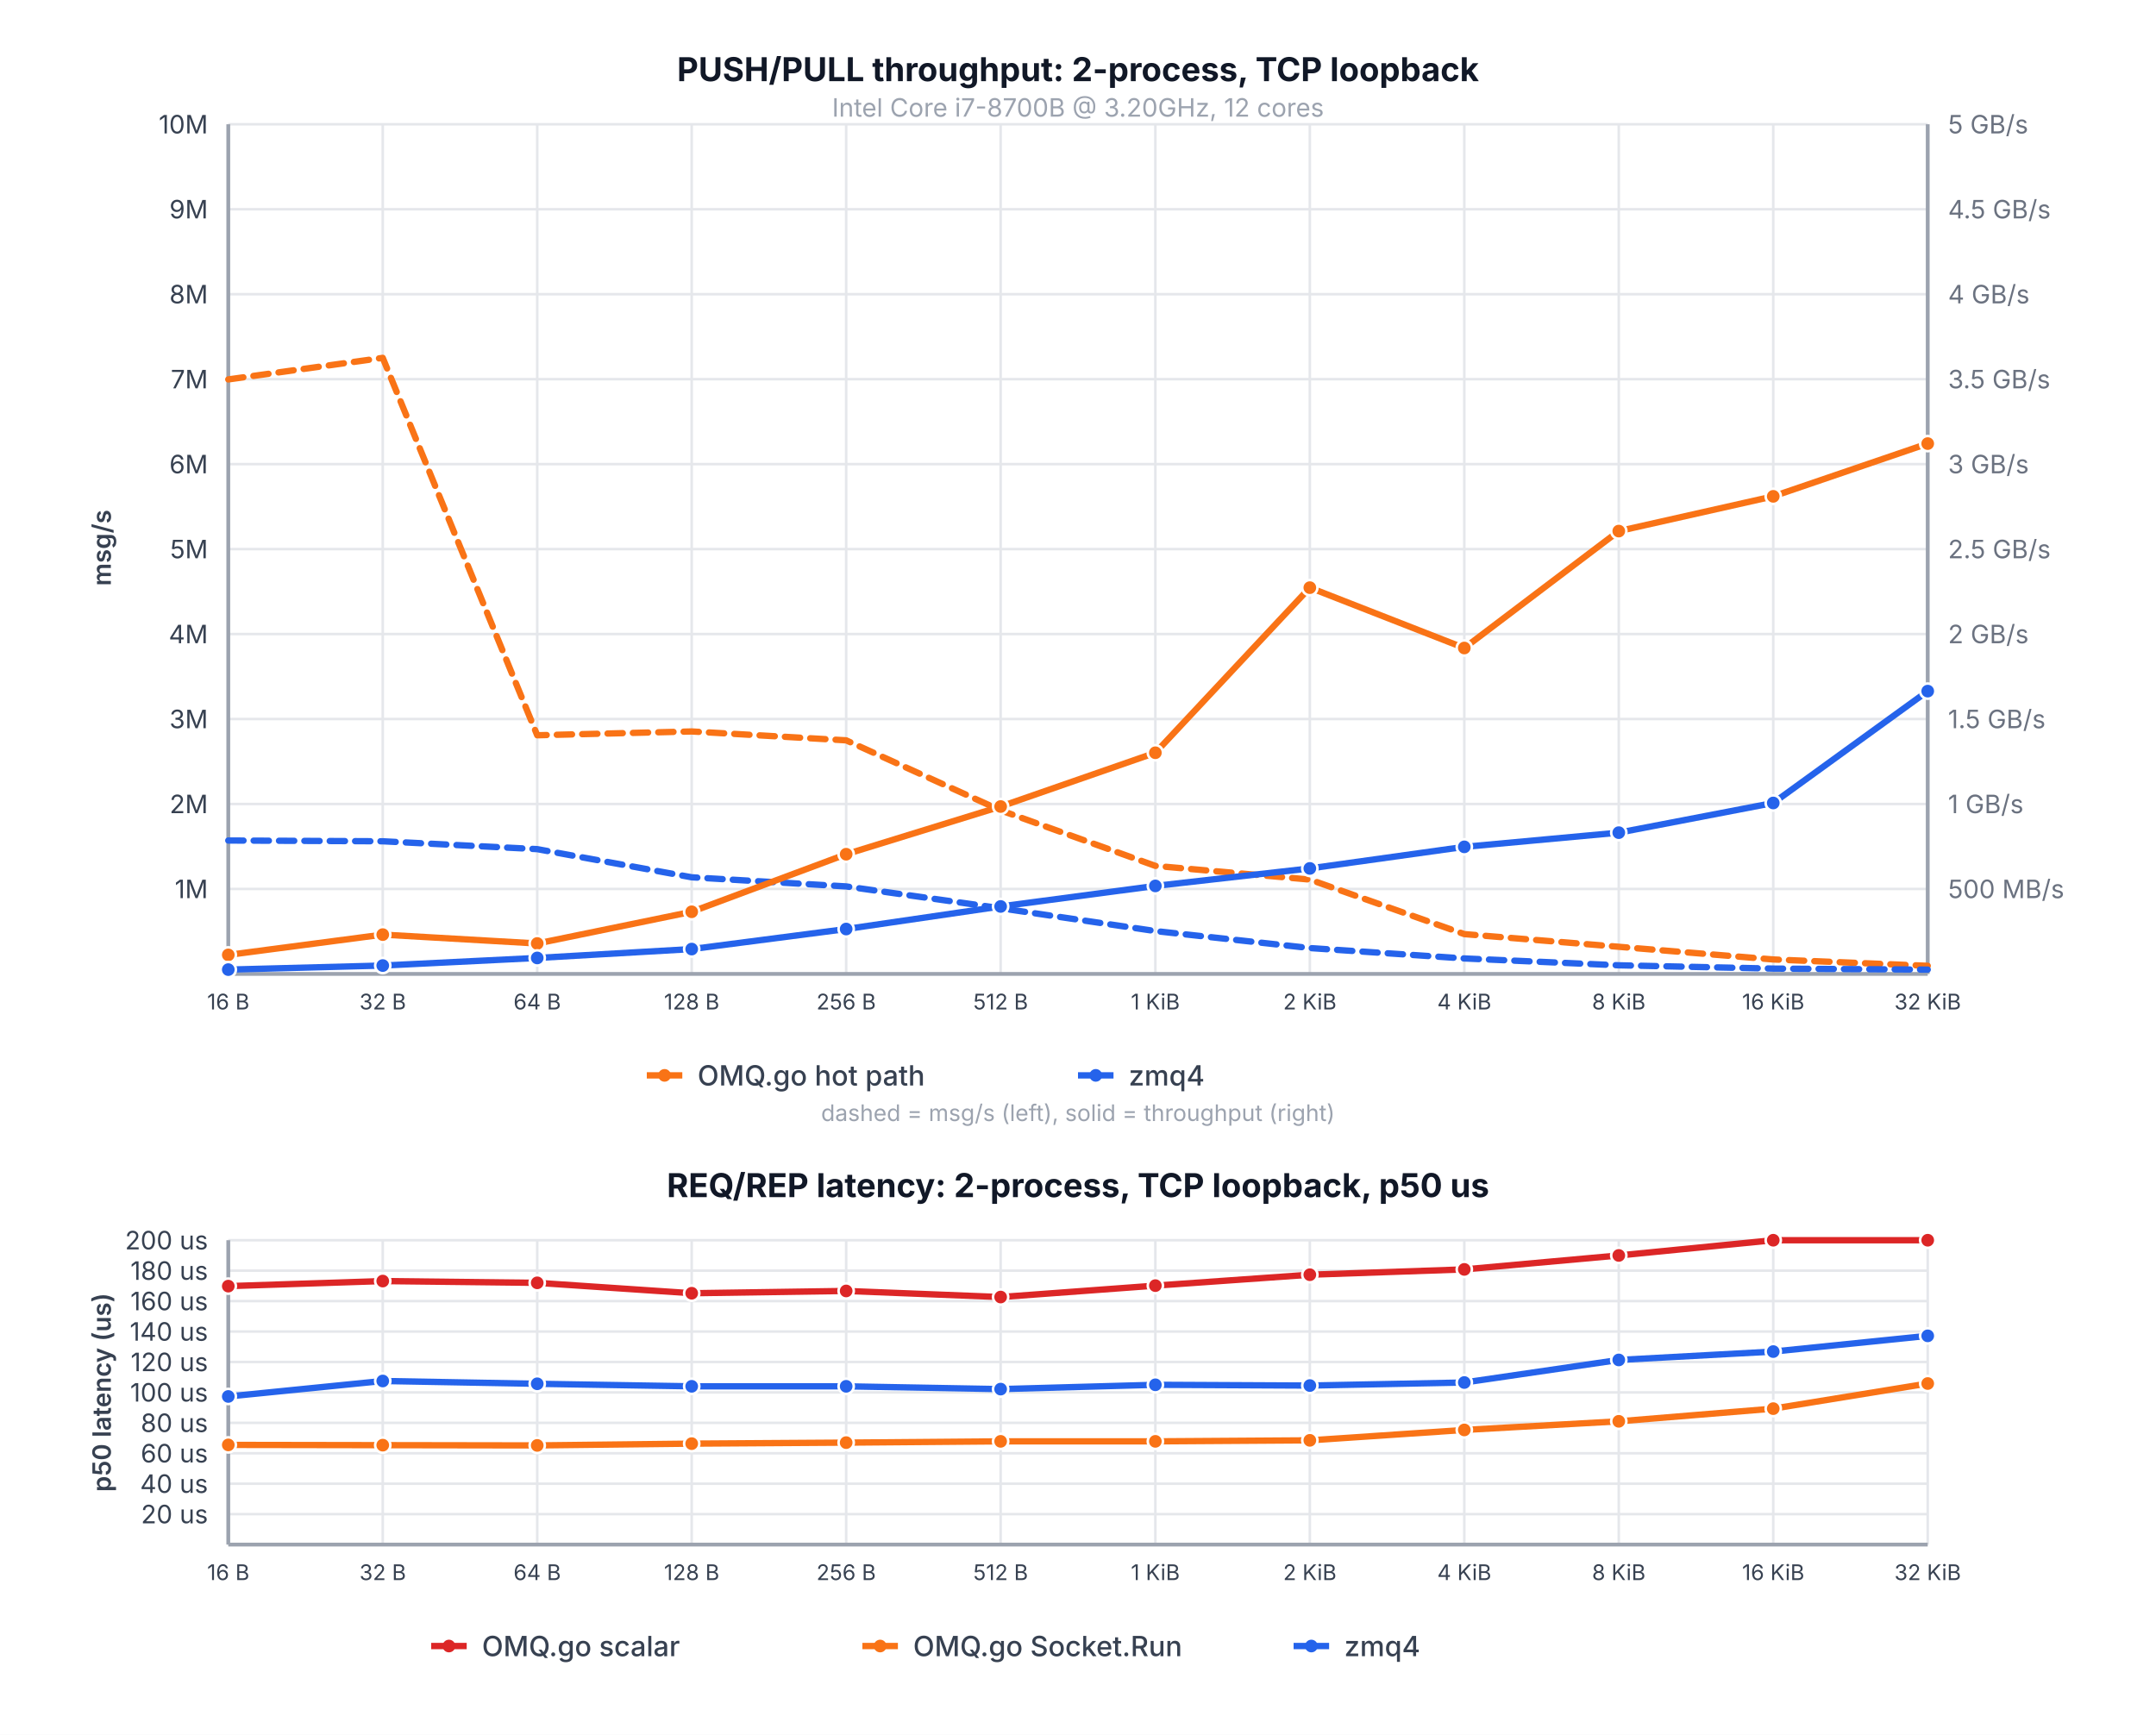
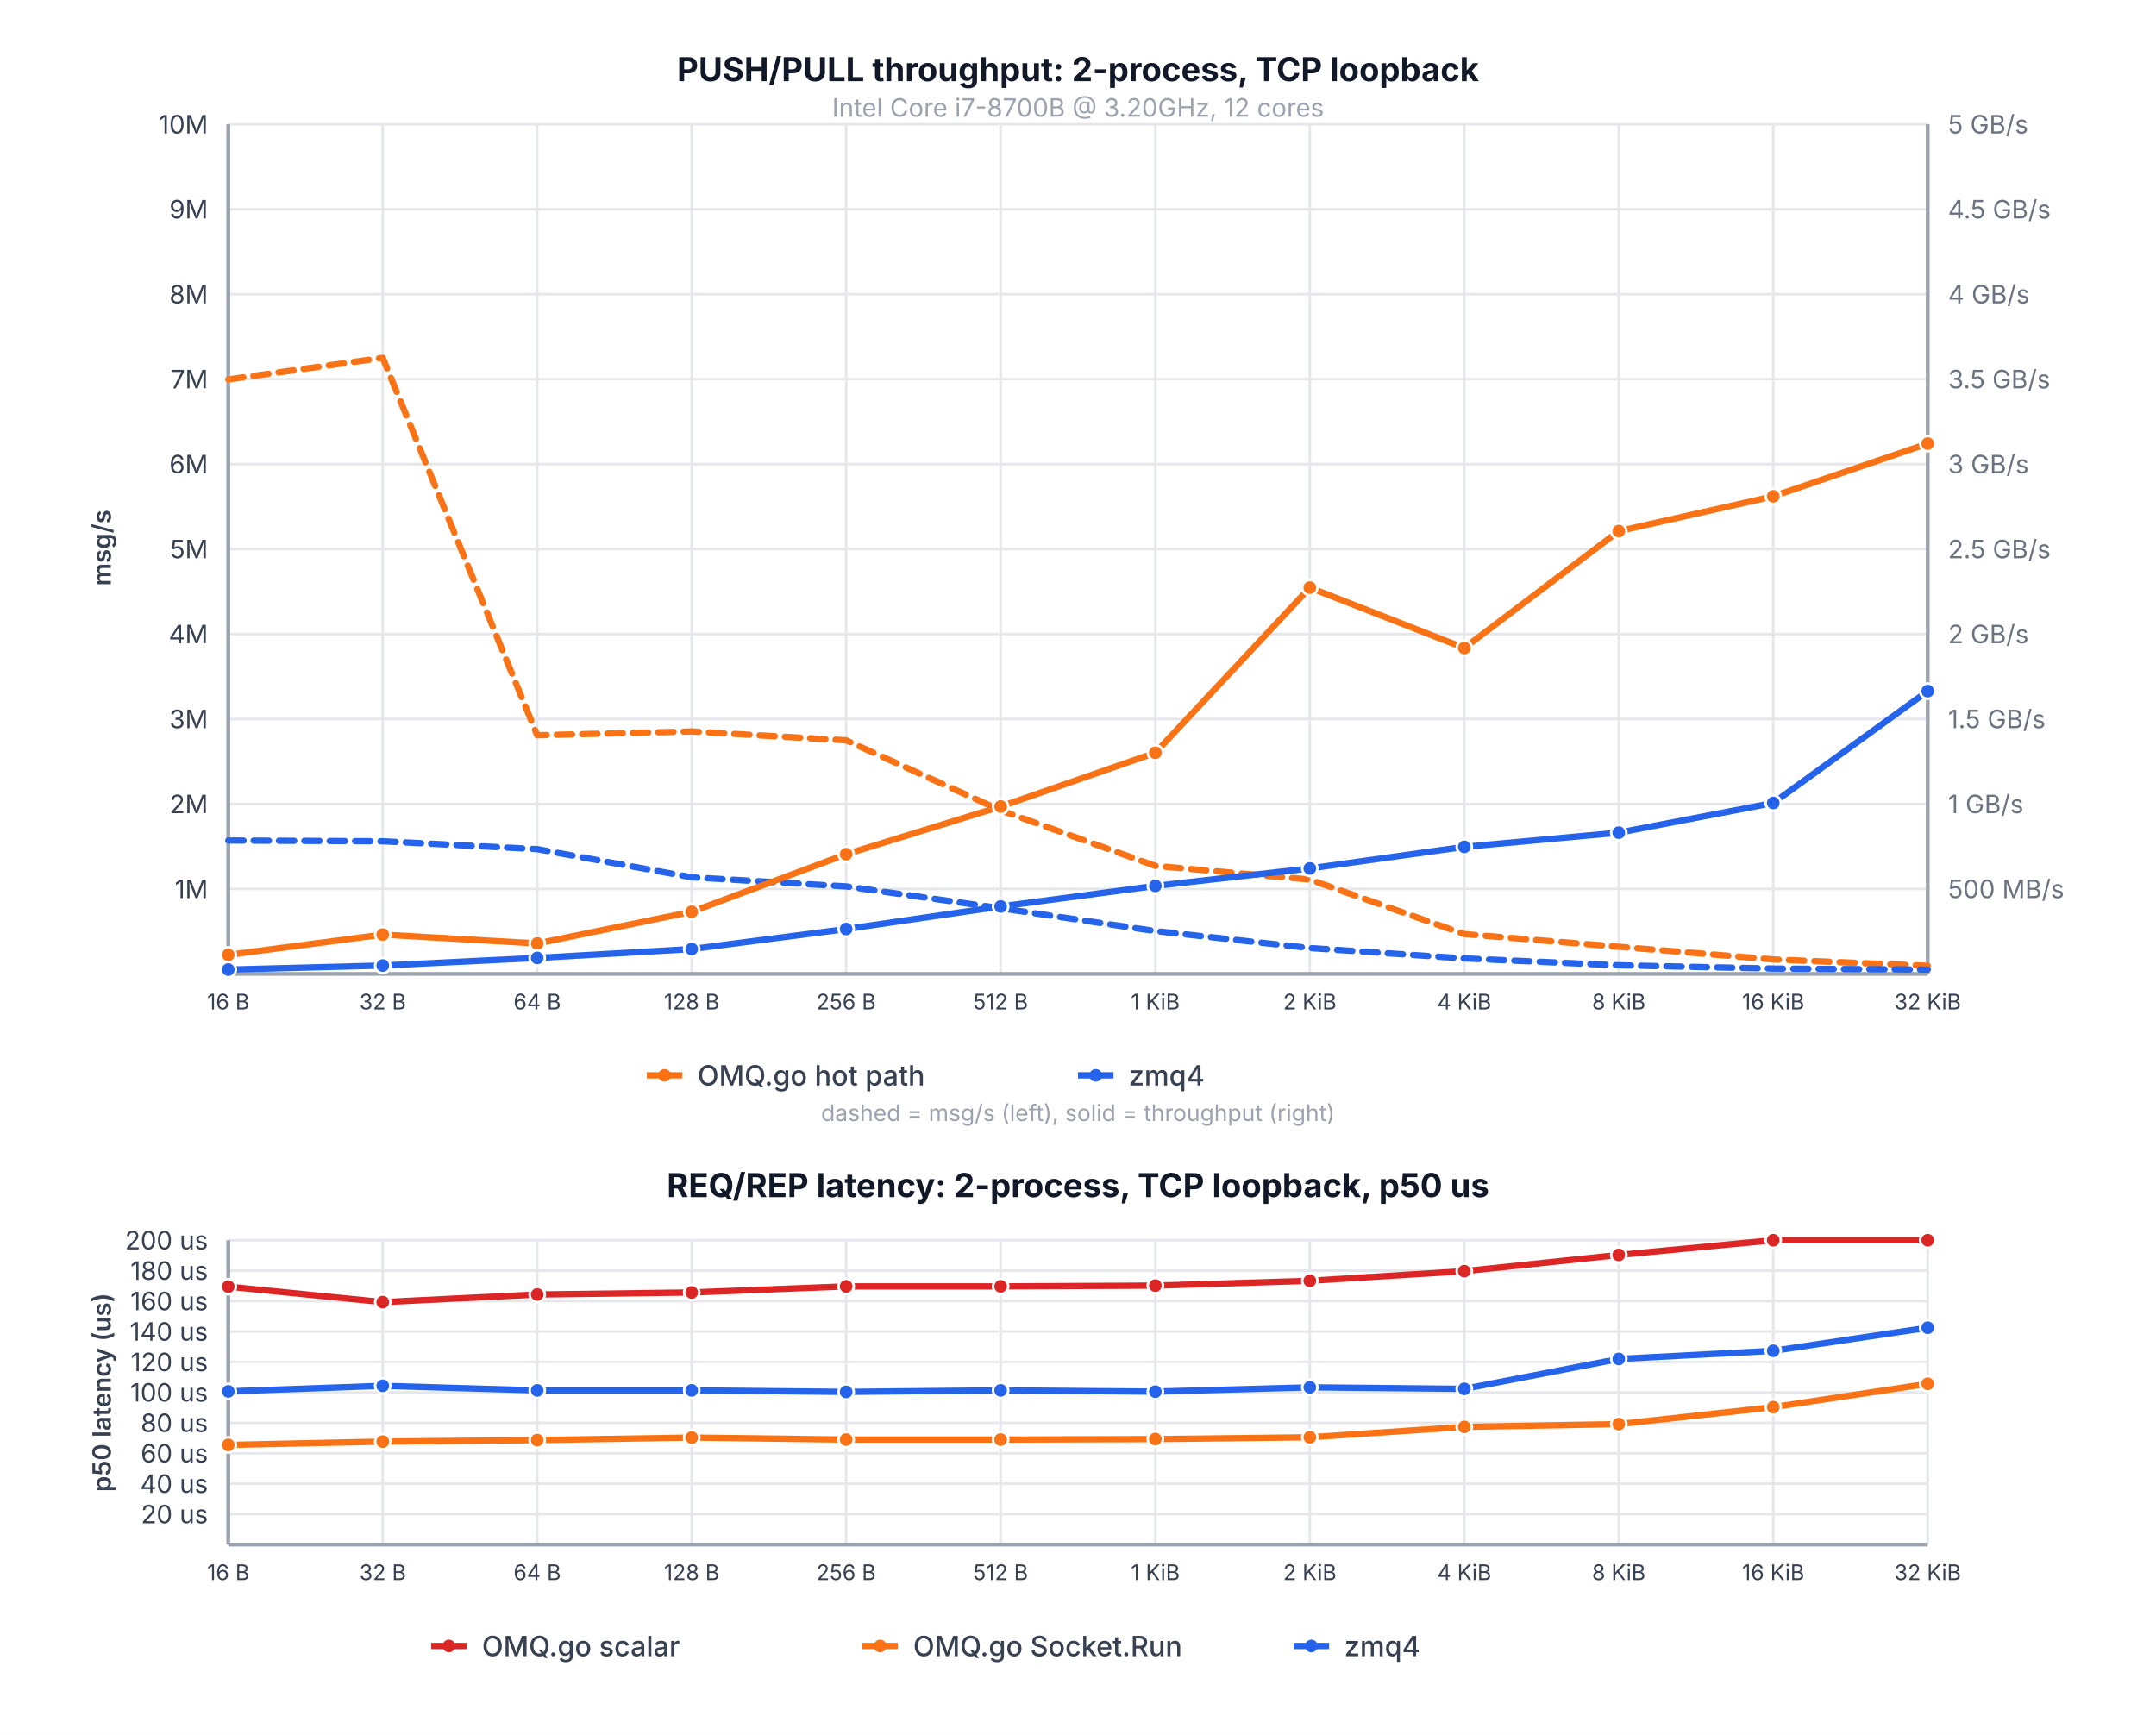
<svg xmlns="http://www.w3.org/2000/svg" viewBox="0 0 850 684" font-family="system-ui, -apple-system, sans-serif">
  <rect width="850" height="684" fill="white" />
  <text x="425.0" y="32" text-anchor="middle" fill="#111827" font-size="13" font-weight="700">PUSH/PULL throughput: 2-process, TCP loopback</text>
  <text x="425.0" y="46" text-anchor="middle" fill="#9ca3af" font-size="10">Intel Core i7-8700B @ 3.20GHz, 12 cores</text>
  <line x1="90" y1="350.5" x2="760" y2="350.5" stroke="#e5e7eb" stroke-width="1" />
  <text x="82" y="350.5" text-anchor="end" dominant-baseline="middle" fill="#374151" font-size="10">1M</text>
  <text x="768" y="350.5" text-anchor="start" dominant-baseline="middle" fill="#6b7280" font-size="10">500 MB/s</text>
  <line x1="90" y1="317.0" x2="760" y2="317.0" stroke="#e5e7eb" stroke-width="1" />
  <text x="82" y="317.0" text-anchor="end" dominant-baseline="middle" fill="#374151" font-size="10">2M</text>
  <text x="768" y="317.0" text-anchor="start" dominant-baseline="middle" fill="#6b7280" font-size="10">1 GB/s</text>
  <line x1="90" y1="283.5" x2="760" y2="283.5" stroke="#e5e7eb" stroke-width="1" />
  <text x="82" y="283.5" text-anchor="end" dominant-baseline="middle" fill="#374151" font-size="10">3M</text>
  <text x="768" y="283.5" text-anchor="start" dominant-baseline="middle" fill="#6b7280" font-size="10">1.5 GB/s</text>
  <line x1="90" y1="250.0" x2="760" y2="250.0" stroke="#e5e7eb" stroke-width="1" />
  <text x="82" y="250.0" text-anchor="end" dominant-baseline="middle" fill="#374151" font-size="10">4M</text>
  <text x="768" y="250.0" text-anchor="start" dominant-baseline="middle" fill="#6b7280" font-size="10">2 GB/s</text>
  <line x1="90" y1="216.5" x2="760" y2="216.5" stroke="#e5e7eb" stroke-width="1" />
  <text x="82" y="216.5" text-anchor="end" dominant-baseline="middle" fill="#374151" font-size="10">5M</text>
  <text x="768" y="216.5" text-anchor="start" dominant-baseline="middle" fill="#6b7280" font-size="10">2.5 GB/s</text>
  <line x1="90" y1="183.0" x2="760" y2="183.0" stroke="#e5e7eb" stroke-width="1" />
  <text x="82" y="183.0" text-anchor="end" dominant-baseline="middle" fill="#374151" font-size="10">6M</text>
  <text x="768" y="183.0" text-anchor="start" dominant-baseline="middle" fill="#6b7280" font-size="10">3 GB/s</text>
  <line x1="90" y1="149.5" x2="760" y2="149.5" stroke="#e5e7eb" stroke-width="1" />
  <text x="82" y="149.5" text-anchor="end" dominant-baseline="middle" fill="#374151" font-size="10">7M</text>
  <text x="768" y="149.5" text-anchor="start" dominant-baseline="middle" fill="#6b7280" font-size="10">3.5 GB/s</text>
  <line x1="90" y1="116.0" x2="760" y2="116.0" stroke="#e5e7eb" stroke-width="1" />
  <text x="82" y="116.0" text-anchor="end" dominant-baseline="middle" fill="#374151" font-size="10">8M</text>
  <text x="768" y="116.0" text-anchor="start" dominant-baseline="middle" fill="#6b7280" font-size="10">4 GB/s</text>
  <line x1="90" y1="82.5" x2="760" y2="82.5" stroke="#e5e7eb" stroke-width="1" />
  <text x="82" y="82.5" text-anchor="end" dominant-baseline="middle" fill="#374151" font-size="10">9M</text>
  <text x="768" y="82.5" text-anchor="start" dominant-baseline="middle" fill="#6b7280" font-size="10">4.5 GB/s</text>
  <line x1="90" y1="49.0" x2="760" y2="49.0" stroke="#e5e7eb" stroke-width="1" />
  <text x="82" y="49.0" text-anchor="end" dominant-baseline="middle" fill="#374151" font-size="10">10M</text>
  <text x="768" y="49.0" text-anchor="start" dominant-baseline="middle" fill="#6b7280" font-size="10">5 GB/s</text>
  <line x1="90.0" y1="49" x2="90.0" y2="384" stroke="#e5e7eb" stroke-width="1" />
  <line x1="150.9" y1="49" x2="150.9" y2="384" stroke="#e5e7eb" stroke-width="1" />
  <line x1="211.8" y1="49" x2="211.8" y2="384" stroke="#e5e7eb" stroke-width="1" />
  <line x1="272.7" y1="49" x2="272.7" y2="384" stroke="#e5e7eb" stroke-width="1" />
  <line x1="333.6" y1="49" x2="333.6" y2="384" stroke="#e5e7eb" stroke-width="1" />
  <line x1="394.5" y1="49" x2="394.5" y2="384" stroke="#e5e7eb" stroke-width="1" />
  <line x1="455.5" y1="49" x2="455.5" y2="384" stroke="#e5e7eb" stroke-width="1" />
  <line x1="516.4" y1="49" x2="516.4" y2="384" stroke="#e5e7eb" stroke-width="1" />
  <line x1="577.3" y1="49" x2="577.3" y2="384" stroke="#e5e7eb" stroke-width="1" />
  <line x1="638.2" y1="49" x2="638.2" y2="384" stroke="#e5e7eb" stroke-width="1" />
  <line x1="699.1" y1="49" x2="699.1" y2="384" stroke="#e5e7eb" stroke-width="1" />
  <line x1="760.0" y1="49" x2="760.0" y2="384" stroke="#e5e7eb" stroke-width="1" />
  <line x1="90" y1="49" x2="90" y2="384" stroke="#9ca3af" stroke-width="1.5" />
  <line x1="760" y1="49" x2="760" y2="384" stroke="#9ca3af" stroke-width="1.5" />
  <line x1="90" y1="384" x2="760" y2="384" stroke="#9ca3af" stroke-width="1.5" />
  <text x="40" y="216" text-anchor="middle" dominant-baseline="middle" fill="#374151" font-size="10" font-weight="600" transform="rotate(-90,40,216)">msg/s</text>
  <polyline points="90.0,149.6 150.9,141.1 211.8,289.9 272.7,288.4 333.6,291.9 394.5,319.5 455.5,341.4 516.4,346.8 577.3,368.3 638.2,373.3 699.1,378.3 760.0,380.8" fill="none" stroke="#f97316" stroke-width="2.5" stroke-linecap="round" stroke-linejoin="round" stroke-dasharray="6,4" />
  <polyline points="90.0,331.4 150.9,331.7 211.8,334.8 272.7,345.9 333.6,349.5 394.5,358.1 455.5,367.1 516.4,373.8 577.3,377.9 638.2,380.6 699.1,381.9 760.0,382.3" fill="none" stroke="#2563eb" stroke-width="2.5" stroke-linecap="round" stroke-linejoin="round" stroke-dasharray="6,4" />
  <polyline points="90.0,376.5 150.9,368.5 211.8,372.0 272.7,359.5 333.6,336.8 394.5,318.0 455.5,296.8 516.4,231.7 577.3,255.5 638.2,209.4 699.1,195.7 760.0,174.9" fill="none" stroke="#f97316" stroke-width="2.5" stroke-linecap="round" stroke-linejoin="round" />
  <circle cx="90.0" cy="376.5" r="3" fill="#f97316" stroke="white" stroke-width="1" />
  <circle cx="150.9" cy="368.5" r="3" fill="#f97316" stroke="white" stroke-width="1" />
  <circle cx="211.8" cy="372.0" r="3" fill="#f97316" stroke="white" stroke-width="1" />
  <circle cx="272.7" cy="359.5" r="3" fill="#f97316" stroke="white" stroke-width="1" />
  <circle cx="333.6" cy="336.8" r="3" fill="#f97316" stroke="white" stroke-width="1" />
  <circle cx="394.5" cy="318.0" r="3" fill="#f97316" stroke="white" stroke-width="1" />
  <circle cx="455.5" cy="296.8" r="3" fill="#f97316" stroke="white" stroke-width="1" />
  <circle cx="516.4" cy="231.7" r="3" fill="#f97316" stroke="white" stroke-width="1" />
  <circle cx="577.3" cy="255.5" r="3" fill="#f97316" stroke="white" stroke-width="1" />
  <circle cx="638.2" cy="209.4" r="3" fill="#f97316" stroke="white" stroke-width="1" />
  <circle cx="699.1" cy="195.7" r="3" fill="#f97316" stroke="white" stroke-width="1" />
  <circle cx="760.0" cy="174.9" r="3" fill="#f97316" stroke="white" stroke-width="1" />
  <polyline points="90.0,382.3 150.9,380.7 211.8,377.7 272.7,374.2 333.6,366.3 394.5,357.4 455.5,349.3 516.4,342.4 577.3,333.9 638.2,328.3 699.1,316.6 760.0,272.5" fill="none" stroke="#2563eb" stroke-width="2.5" stroke-linecap="round" stroke-linejoin="round" />
  <circle cx="90.0" cy="382.3" r="3" fill="#2563eb" stroke="white" stroke-width="1" />
  <circle cx="150.9" cy="380.7" r="3" fill="#2563eb" stroke="white" stroke-width="1" />
  <circle cx="211.8" cy="377.7" r="3" fill="#2563eb" stroke="white" stroke-width="1" />
  <circle cx="272.7" cy="374.2" r="3" fill="#2563eb" stroke="white" stroke-width="1" />
  <circle cx="333.6" cy="366.3" r="3" fill="#2563eb" stroke="white" stroke-width="1" />
  <circle cx="394.5" cy="357.4" r="3" fill="#2563eb" stroke="white" stroke-width="1" />
  <circle cx="455.5" cy="349.3" r="3" fill="#2563eb" stroke="white" stroke-width="1" />
  <circle cx="516.4" cy="342.4" r="3" fill="#2563eb" stroke="white" stroke-width="1" />
  <circle cx="577.3" cy="333.9" r="3" fill="#2563eb" stroke="white" stroke-width="1" />
  <circle cx="638.2" cy="328.3" r="3" fill="#2563eb" stroke="white" stroke-width="1" />
  <circle cx="699.1" cy="316.6" r="3" fill="#2563eb" stroke="white" stroke-width="1" />
  <circle cx="760.0" cy="272.5" r="3" fill="#2563eb" stroke="white" stroke-width="1" />
  <text x="90.0" y="398" text-anchor="middle" fill="#374151" font-size="8.5">16 B</text>
  <text x="150.9" y="398" text-anchor="middle" fill="#374151" font-size="8.5">32 B</text>
  <text x="211.8" y="398" text-anchor="middle" fill="#374151" font-size="8.5">64 B</text>
  <text x="272.7" y="398" text-anchor="middle" fill="#374151" font-size="8.5">128 B</text>
  <text x="333.6" y="398" text-anchor="middle" fill="#374151" font-size="8.5">256 B</text>
  <text x="394.5" y="398" text-anchor="middle" fill="#374151" font-size="8.5">512 B</text>
  <text x="455.5" y="398" text-anchor="middle" fill="#374151" font-size="8.5">1 KiB</text>
  <text x="516.4" y="398" text-anchor="middle" fill="#374151" font-size="8.5">2 KiB</text>
  <text x="577.3" y="398" text-anchor="middle" fill="#374151" font-size="8.5">4 KiB</text>
  <text x="638.2" y="398" text-anchor="middle" fill="#374151" font-size="8.5">8 KiB</text>
  <text x="699.1" y="398" text-anchor="middle" fill="#374151" font-size="8.5">16 KiB</text>
  <text x="760.0" y="398" text-anchor="middle" fill="#374151" font-size="8.5">32 KiB</text>
  <line x1="255" y1="424" x2="269" y2="424" stroke="#f97316" stroke-width="2.5" />
  <circle cx="262" cy="424" r="2.5" fill="#f97316" />
  <text x="275" y="428" fill="#374151" font-size="11" font-weight="500">OMQ.go hot path</text>
  <line x1="425" y1="424" x2="439" y2="424" stroke="#2563eb" stroke-width="2.5" />
  <circle cx="432" cy="424" r="2.5" fill="#2563eb" />
  <text x="445" y="428" fill="#374151" font-size="11" font-weight="500">zmq4</text>
  <text x="425.0" y="442" text-anchor="middle" fill="#9ca3af" font-size="9">dashed = msg/s (left), solid = throughput (right)</text>
  <text x="425.0" y="472" text-anchor="middle" fill="#111827" font-size="13" font-weight="700">REQ/REP latency: 2-process, TCP loopback, p50 us</text>
  <line x1="90" y1="597.0" x2="760" y2="597.0" stroke="#e5e7eb" stroke-width="1" />
  <text x="82" y="597.0" text-anchor="end" dominant-baseline="middle" fill="#374151" font-size="10">20 us</text>
  <line x1="90" y1="585.0" x2="760" y2="585.0" stroke="#e5e7eb" stroke-width="1" />
  <text x="82" y="585.0" text-anchor="end" dominant-baseline="middle" fill="#374151" font-size="10">40 us</text>
  <line x1="90" y1="573.0" x2="760" y2="573.0" stroke="#e5e7eb" stroke-width="1" />
  <text x="82" y="573.0" text-anchor="end" dominant-baseline="middle" fill="#374151" font-size="10">60 us</text>
  <line x1="90" y1="561.0" x2="760" y2="561.0" stroke="#e5e7eb" stroke-width="1" />
  <text x="82" y="561.0" text-anchor="end" dominant-baseline="middle" fill="#374151" font-size="10">80 us</text>
  <line x1="90" y1="549.0" x2="760" y2="549.0" stroke="#e5e7eb" stroke-width="1" />
  <text x="82" y="549.0" text-anchor="end" dominant-baseline="middle" fill="#374151" font-size="10">100 us</text>
  <line x1="90" y1="537.0" x2="760" y2="537.0" stroke="#e5e7eb" stroke-width="1" />
  <text x="82" y="537.0" text-anchor="end" dominant-baseline="middle" fill="#374151" font-size="10">120 us</text>
  <line x1="90" y1="525.0" x2="760" y2="525.0" stroke="#e5e7eb" stroke-width="1" />
  <text x="82" y="525.0" text-anchor="end" dominant-baseline="middle" fill="#374151" font-size="10">140 us</text>
  <line x1="90" y1="513.0" x2="760" y2="513.0" stroke="#e5e7eb" stroke-width="1" />
  <text x="82" y="513.0" text-anchor="end" dominant-baseline="middle" fill="#374151" font-size="10">160 us</text>
  <line x1="90" y1="501.0" x2="760" y2="501.0" stroke="#e5e7eb" stroke-width="1" />
  <text x="82" y="501.0" text-anchor="end" dominant-baseline="middle" fill="#374151" font-size="10">180 us</text>
  <line x1="90" y1="489.0" x2="760" y2="489.0" stroke="#e5e7eb" stroke-width="1" />
  <text x="82" y="489.0" text-anchor="end" dominant-baseline="middle" fill="#374151" font-size="10">200 us</text>
  <line x1="90.0" y1="489" x2="90.0" y2="609" stroke="#e5e7eb" stroke-width="1" />
  <line x1="150.9" y1="489" x2="150.9" y2="609" stroke="#e5e7eb" stroke-width="1" />
  <line x1="211.8" y1="489" x2="211.8" y2="609" stroke="#e5e7eb" stroke-width="1" />
  <line x1="272.7" y1="489" x2="272.7" y2="609" stroke="#e5e7eb" stroke-width="1" />
  <line x1="333.6" y1="489" x2="333.6" y2="609" stroke="#e5e7eb" stroke-width="1" />
  <line x1="394.5" y1="489" x2="394.5" y2="609" stroke="#e5e7eb" stroke-width="1" />
  <line x1="455.5" y1="489" x2="455.5" y2="609" stroke="#e5e7eb" stroke-width="1" />
  <line x1="516.4" y1="489" x2="516.4" y2="609" stroke="#e5e7eb" stroke-width="1" />
  <line x1="577.3" y1="489" x2="577.3" y2="609" stroke="#e5e7eb" stroke-width="1" />
  <line x1="638.2" y1="489" x2="638.2" y2="609" stroke="#e5e7eb" stroke-width="1" />
  <line x1="699.1" y1="489" x2="699.1" y2="609" stroke="#e5e7eb" stroke-width="1" />
  <line x1="760.0" y1="489" x2="760.0" y2="609" stroke="#e5e7eb" stroke-width="1" />
  <line x1="90" y1="489" x2="90" y2="609" stroke="#9ca3af" stroke-width="1.5" />
  <line x1="90" y1="609" x2="760" y2="609" stroke="#9ca3af" stroke-width="1.5" />
  <text x="40" y="549" text-anchor="middle" dominant-baseline="middle" fill="#374151" font-size="10" font-weight="600" transform="rotate(-90,40,549)">p50 latency (us)</text>
-   <polyline points="90.0,507.1 150.9,505.1 211.8,505.8 272.7,509.9 333.6,509.0 394.5,511.4 455.5,506.9 516.4,502.6 577.3,500.5 638.2,495.0 699.1,489.0 760.0,489.0" fill="none" stroke="#dc2626" stroke-width="2.5" stroke-linecap="round" stroke-linejoin="round" />
-   <circle cx="90.0" cy="507.1" r="3" fill="#dc2626" stroke="white" stroke-width="1" />
-   <circle cx="150.9" cy="505.1" r="3" fill="#dc2626" stroke="white" stroke-width="1" />
-   <circle cx="211.8" cy="505.8" r="3" fill="#dc2626" stroke="white" stroke-width="1" />
-   <circle cx="272.7" cy="509.9" r="3" fill="#dc2626" stroke="white" stroke-width="1" />
-   <circle cx="333.6" cy="509.0" r="3" fill="#dc2626" stroke="white" stroke-width="1" />
-   <circle cx="394.5" cy="511.4" r="3" fill="#dc2626" stroke="white" stroke-width="1" />
+   <polyline points="90.0,507.3 150.9,513.4 211.8,510.4 272.7,509.6 333.6,507.2 394.5,507.2 455.5,506.9 516.4,505.0 577.3,501.2 638.2,494.8 699.1,489.0 760.0,489.0" fill="none" stroke="#dc2626" stroke-width="2.5" stroke-linecap="round" stroke-linejoin="round" />
+   <circle cx="90.0" cy="507.3" r="3" fill="#dc2626" stroke="white" stroke-width="1" />
+   <circle cx="150.9" cy="513.4" r="3" fill="#dc2626" stroke="white" stroke-width="1" />
+   <circle cx="211.8" cy="510.4" r="3" fill="#dc2626" stroke="white" stroke-width="1" />
+   <circle cx="272.7" cy="509.6" r="3" fill="#dc2626" stroke="white" stroke-width="1" />
+   <circle cx="333.6" cy="507.2" r="3" fill="#dc2626" stroke="white" stroke-width="1" />
+   <circle cx="394.5" cy="507.2" r="3" fill="#dc2626" stroke="white" stroke-width="1" />
  <circle cx="455.5" cy="506.9" r="3" fill="#dc2626" stroke="white" stroke-width="1" />
-   <circle cx="516.4" cy="502.6" r="3" fill="#dc2626" stroke="white" stroke-width="1" />
-   <circle cx="577.3" cy="500.5" r="3" fill="#dc2626" stroke="white" stroke-width="1" />
-   <circle cx="638.2" cy="495.0" r="3" fill="#dc2626" stroke="white" stroke-width="1" />
+   <circle cx="516.4" cy="505.0" r="3" fill="#dc2626" stroke="white" stroke-width="1" />
+   <circle cx="577.3" cy="501.2" r="3" fill="#dc2626" stroke="white" stroke-width="1" />
+   <circle cx="638.2" cy="494.8" r="3" fill="#dc2626" stroke="white" stroke-width="1" />
  <circle cx="699.1" cy="489.0" r="3" fill="#dc2626" stroke="white" stroke-width="1" />
  <circle cx="760.0" cy="489.0" r="3" fill="#dc2626" stroke="white" stroke-width="1" />
-   <polyline points="90.0,569.7 150.9,569.8 211.8,569.9 272.7,569.2 333.6,568.8 394.5,568.3 455.5,568.3 516.4,567.9 577.3,563.8 638.2,560.4 699.1,555.4 760.0,545.5" fill="none" stroke="#f97316" stroke-width="2.5" stroke-linecap="round" stroke-linejoin="round" />
+   <polyline points="90.0,569.7 150.9,568.4 211.8,567.8 272.7,566.8 333.6,567.6 394.5,567.6 455.5,567.4 516.4,566.7 577.3,562.6 638.2,561.5 699.1,554.8 760.0,545.6" fill="none" stroke="#f97316" stroke-width="2.5" stroke-linecap="round" stroke-linejoin="round" />
  <circle cx="90.0" cy="569.7" r="3" fill="#f97316" stroke="white" stroke-width="1" />
-   <circle cx="150.9" cy="569.8" r="3" fill="#f97316" stroke="white" stroke-width="1" />
-   <circle cx="211.8" cy="569.9" r="3" fill="#f97316" stroke="white" stroke-width="1" />
-   <circle cx="272.7" cy="569.2" r="3" fill="#f97316" stroke="white" stroke-width="1" />
-   <circle cx="333.6" cy="568.8" r="3" fill="#f97316" stroke="white" stroke-width="1" />
-   <circle cx="394.5" cy="568.3" r="3" fill="#f97316" stroke="white" stroke-width="1" />
-   <circle cx="455.5" cy="568.3" r="3" fill="#f97316" stroke="white" stroke-width="1" />
-   <circle cx="516.4" cy="567.9" r="3" fill="#f97316" stroke="white" stroke-width="1" />
-   <circle cx="577.3" cy="563.8" r="3" fill="#f97316" stroke="white" stroke-width="1" />
-   <circle cx="638.2" cy="560.4" r="3" fill="#f97316" stroke="white" stroke-width="1" />
-   <circle cx="699.1" cy="555.4" r="3" fill="#f97316" stroke="white" stroke-width="1" />
-   <circle cx="760.0" cy="545.5" r="3" fill="#f97316" stroke="white" stroke-width="1" />
-   <polyline points="90.0,550.6 150.9,544.5 211.8,545.6 272.7,546.6 333.6,546.6 394.5,547.7 455.5,546.0 516.4,546.3 577.3,545.1 638.2,536.2 699.1,532.9 760.0,526.7" fill="none" stroke="#2563eb" stroke-width="2.5" stroke-linecap="round" stroke-linejoin="round" />
-   <circle cx="90.0" cy="550.6" r="3" fill="#2563eb" stroke="white" stroke-width="1" />
-   <circle cx="150.9" cy="544.5" r="3" fill="#2563eb" stroke="white" stroke-width="1" />
-   <circle cx="211.8" cy="545.6" r="3" fill="#2563eb" stroke="white" stroke-width="1" />
-   <circle cx="272.7" cy="546.6" r="3" fill="#2563eb" stroke="white" stroke-width="1" />
-   <circle cx="333.6" cy="546.6" r="3" fill="#2563eb" stroke="white" stroke-width="1" />
-   <circle cx="394.5" cy="547.7" r="3" fill="#2563eb" stroke="white" stroke-width="1" />
-   <circle cx="455.5" cy="546.0" r="3" fill="#2563eb" stroke="white" stroke-width="1" />
-   <circle cx="516.4" cy="546.3" r="3" fill="#2563eb" stroke="white" stroke-width="1" />
-   <circle cx="577.3" cy="545.1" r="3" fill="#2563eb" stroke="white" stroke-width="1" />
-   <circle cx="638.2" cy="536.2" r="3" fill="#2563eb" stroke="white" stroke-width="1" />
-   <circle cx="699.1" cy="532.9" r="3" fill="#2563eb" stroke="white" stroke-width="1" />
-   <circle cx="760.0" cy="526.7" r="3" fill="#2563eb" stroke="white" stroke-width="1" />
+   <circle cx="150.9" cy="568.4" r="3" fill="#f97316" stroke="white" stroke-width="1" />
+   <circle cx="211.8" cy="567.8" r="3" fill="#f97316" stroke="white" stroke-width="1" />
+   <circle cx="272.7" cy="566.8" r="3" fill="#f97316" stroke="white" stroke-width="1" />
+   <circle cx="333.6" cy="567.6" r="3" fill="#f97316" stroke="white" stroke-width="1" />
+   <circle cx="394.5" cy="567.6" r="3" fill="#f97316" stroke="white" stroke-width="1" />
+   <circle cx="455.5" cy="567.4" r="3" fill="#f97316" stroke="white" stroke-width="1" />
+   <circle cx="516.4" cy="566.7" r="3" fill="#f97316" stroke="white" stroke-width="1" />
+   <circle cx="577.3" cy="562.6" r="3" fill="#f97316" stroke="white" stroke-width="1" />
+   <circle cx="638.2" cy="561.5" r="3" fill="#f97316" stroke="white" stroke-width="1" />
+   <circle cx="699.1" cy="554.8" r="3" fill="#f97316" stroke="white" stroke-width="1" />
+   <circle cx="760.0" cy="545.6" r="3" fill="#f97316" stroke="white" stroke-width="1" />
+   <polyline points="90.0,548.6 150.9,546.4 211.8,548.2 272.7,548.2 333.6,548.8 394.5,548.2 455.5,548.7 516.4,547.0 577.3,547.6 638.2,535.8 699.1,532.6 760.0,523.5" fill="none" stroke="#2563eb" stroke-width="2.5" stroke-linecap="round" stroke-linejoin="round" />
+   <circle cx="90.0" cy="548.6" r="3" fill="#2563eb" stroke="white" stroke-width="1" />
+   <circle cx="150.9" cy="546.4" r="3" fill="#2563eb" stroke="white" stroke-width="1" />
+   <circle cx="211.8" cy="548.2" r="3" fill="#2563eb" stroke="white" stroke-width="1" />
+   <circle cx="272.7" cy="548.2" r="3" fill="#2563eb" stroke="white" stroke-width="1" />
+   <circle cx="333.6" cy="548.8" r="3" fill="#2563eb" stroke="white" stroke-width="1" />
+   <circle cx="394.5" cy="548.2" r="3" fill="#2563eb" stroke="white" stroke-width="1" />
+   <circle cx="455.5" cy="548.7" r="3" fill="#2563eb" stroke="white" stroke-width="1" />
+   <circle cx="516.4" cy="547.0" r="3" fill="#2563eb" stroke="white" stroke-width="1" />
+   <circle cx="577.3" cy="547.6" r="3" fill="#2563eb" stroke="white" stroke-width="1" />
+   <circle cx="638.2" cy="535.8" r="3" fill="#2563eb" stroke="white" stroke-width="1" />
+   <circle cx="699.1" cy="532.6" r="3" fill="#2563eb" stroke="white" stroke-width="1" />
+   <circle cx="760.0" cy="523.5" r="3" fill="#2563eb" stroke="white" stroke-width="1" />
  <text x="90.0" y="623" text-anchor="middle" fill="#374151" font-size="8.5">16 B</text>
  <text x="150.9" y="623" text-anchor="middle" fill="#374151" font-size="8.5">32 B</text>
  <text x="211.8" y="623" text-anchor="middle" fill="#374151" font-size="8.5">64 B</text>
  <text x="272.7" y="623" text-anchor="middle" fill="#374151" font-size="8.5">128 B</text>
  <text x="333.6" y="623" text-anchor="middle" fill="#374151" font-size="8.5">256 B</text>
  <text x="394.5" y="623" text-anchor="middle" fill="#374151" font-size="8.5">512 B</text>
  <text x="455.5" y="623" text-anchor="middle" fill="#374151" font-size="8.5">1 KiB</text>
  <text x="516.4" y="623" text-anchor="middle" fill="#374151" font-size="8.5">2 KiB</text>
  <text x="577.3" y="623" text-anchor="middle" fill="#374151" font-size="8.5">4 KiB</text>
  <text x="638.2" y="623" text-anchor="middle" fill="#374151" font-size="8.5">8 KiB</text>
  <text x="699.1" y="623" text-anchor="middle" fill="#374151" font-size="8.5">16 KiB</text>
  <text x="760.0" y="623" text-anchor="middle" fill="#374151" font-size="8.5">32 KiB</text>
  <line x1="170" y1="649" x2="184" y2="649" stroke="#dc2626" stroke-width="2.5" />
  <circle cx="177" cy="649" r="2.5" fill="#dc2626" />
  <text x="190" y="653" fill="#374151" font-size="11" font-weight="500">OMQ.go scalar</text>
  <line x1="340" y1="649" x2="354" y2="649" stroke="#f97316" stroke-width="2.5" />
  <circle cx="347" cy="649" r="2.5" fill="#f97316" />
  <text x="360" y="653" fill="#374151" font-size="11" font-weight="500">OMQ.go Socket.Run</text>
  <line x1="510" y1="649" x2="524" y2="649" stroke="#2563eb" stroke-width="2.5" />
  <circle cx="517" cy="649" r="2.5" fill="#2563eb" />
  <text x="530" y="653" fill="#374151" font-size="11" font-weight="500">zmq4</text>
</svg>
